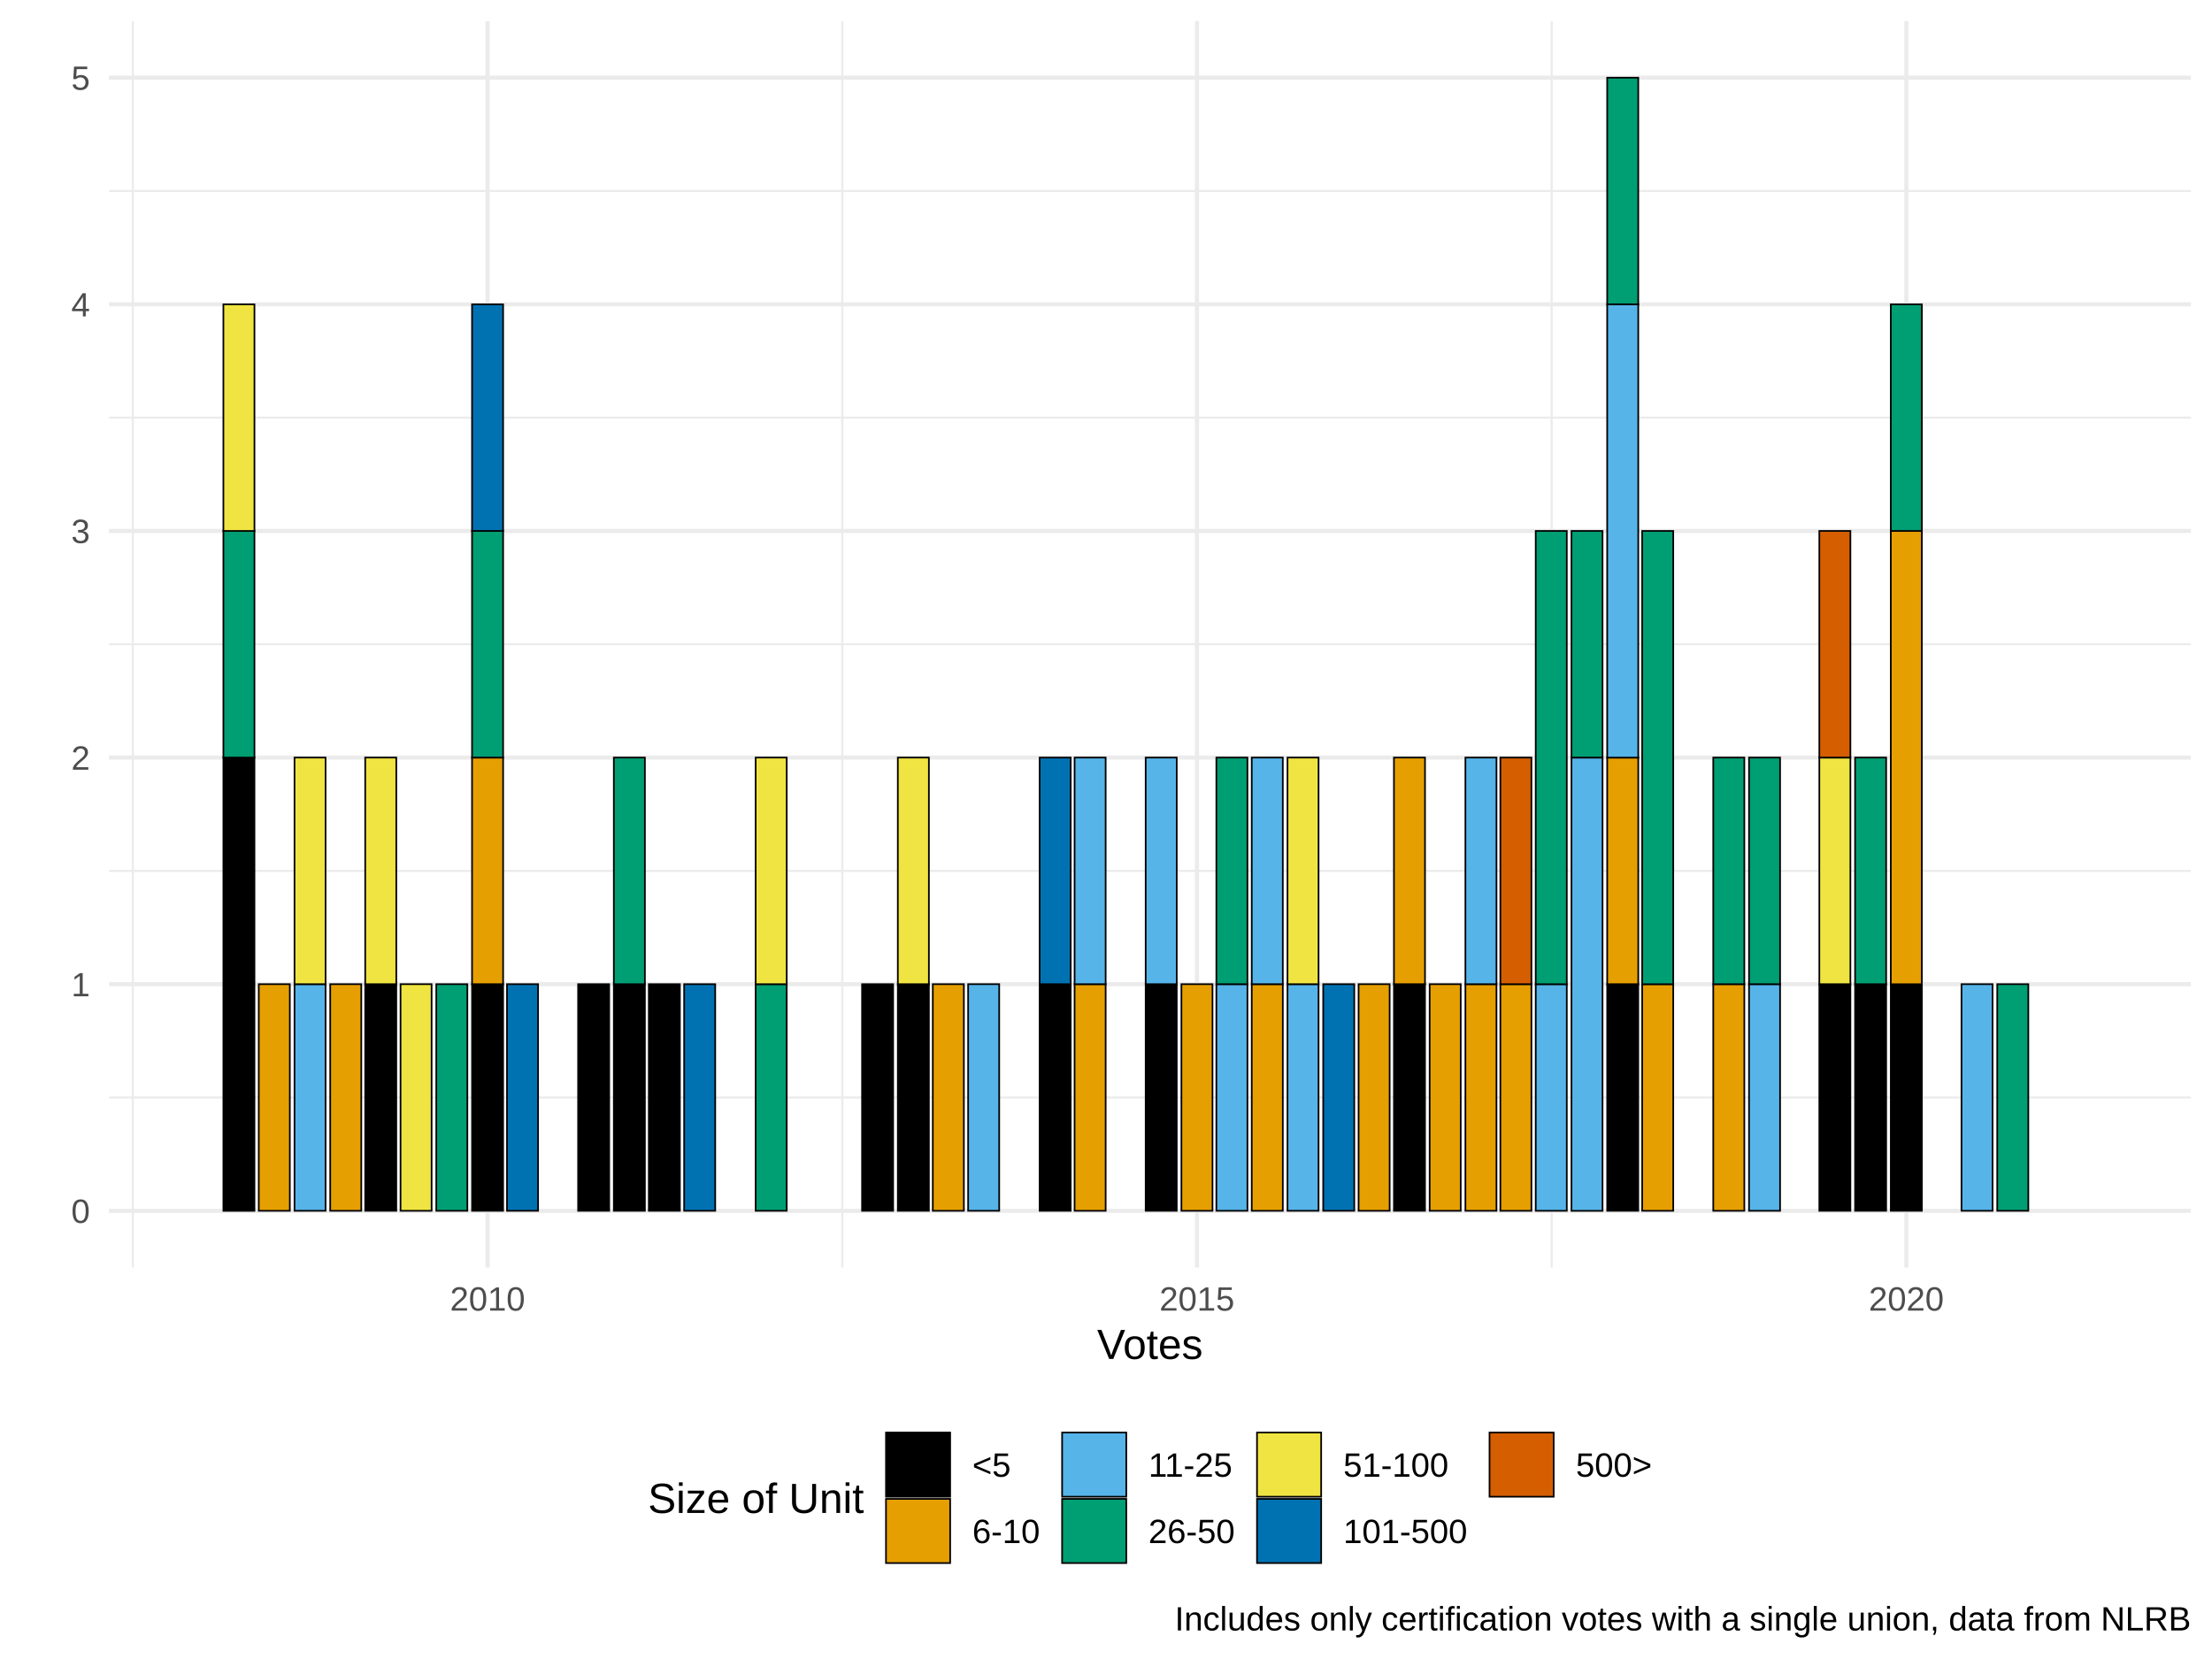
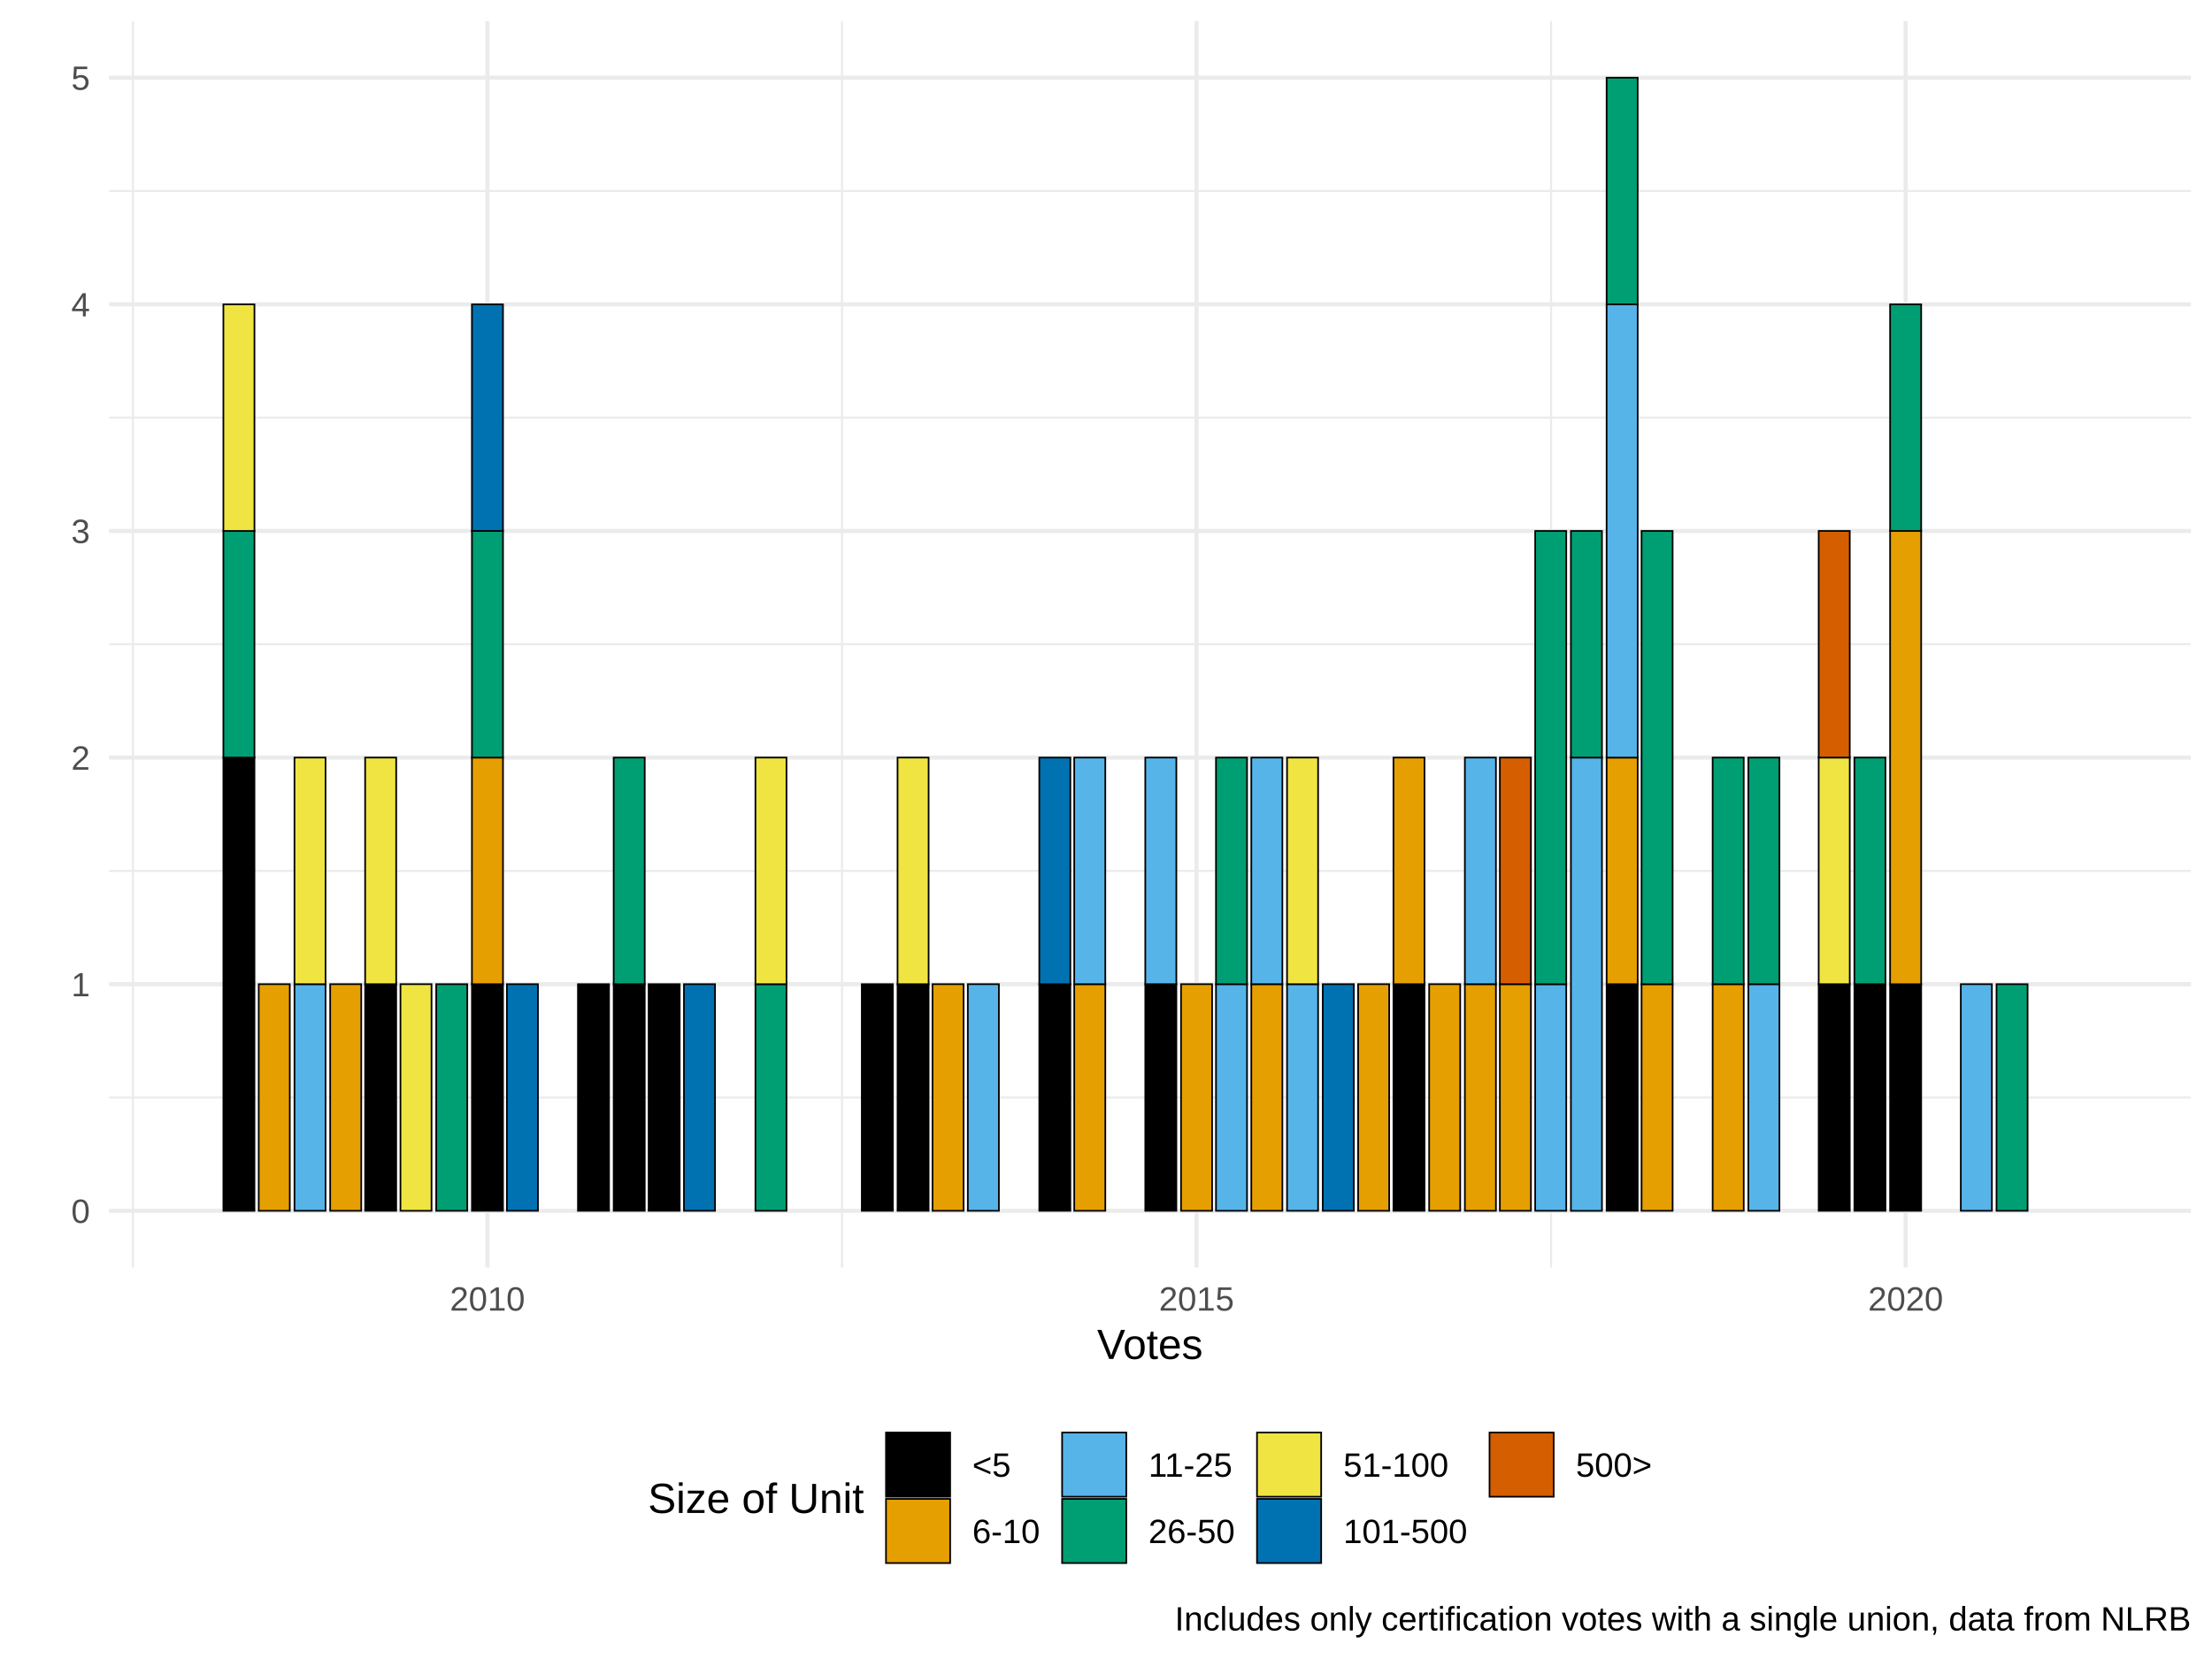
<svg xmlns="http://www.w3.org/2000/svg" class="svglite" width="576.00pt" height="432.00pt" viewBox="0 0 576.00 432.00">
  <defs>
    <style type="text/css">
    .svglite line, .svglite polyline, .svglite polygon, .svglite path, .svglite rect, .svglite circle {
      fill: none;
      stroke: #000000;
      stroke-linecap: round;
      stroke-linejoin: round;
      stroke-miterlimit: 10.00;
    }
  </style>
  </defs>
  <rect width="100%" height="100%" style="stroke: none; fill: #FFFFFF;" />
  <defs>
    <clipPath id="cpMC4wMHw1NzYuMDB8MC4wMHw0MzIuMDA=">
      <rect x="0.00" y="0.00" width="576.00" height="432.00" />
    </clipPath>
  </defs>
  <g clip-path="url(#cpMC4wMHw1NzYuMDB8MC4wMHw0MzIuMDA=)">
</g>
  <defs>
    <clipPath id="cpMjguMzd8NTcwLjUyfDUuNDh8MzMwLjA1">
      <rect x="28.37" y="5.48" width="542.15" height="324.57" />
    </clipPath>
  </defs>
  <g clip-path="url(#cpMjguMzd8NTcwLjUyfDUuNDh8MzMwLjA1)">
    <polyline points="28.37,285.79 570.52,285.79 " style="stroke-width: 0.53; stroke: #EBEBEB; stroke-linecap: butt;" />
    <polyline points="28.37,226.78 570.52,226.78 " style="stroke-width: 0.53; stroke: #EBEBEB; stroke-linecap: butt;" />
    <polyline points="28.37,167.76 570.52,167.76 " style="stroke-width: 0.53; stroke: #EBEBEB; stroke-linecap: butt;" />
    <polyline points="28.37,108.75 570.52,108.75 " style="stroke-width: 0.53; stroke: #EBEBEB; stroke-linecap: butt;" />
    <polyline points="28.37,49.74 570.52,49.74 " style="stroke-width: 0.53; stroke: #EBEBEB; stroke-linecap: butt;" />
-     <polyline points="34.60,330.05 34.60,5.48 " style="stroke-width: 0.53; stroke: #EBEBEB; stroke-linecap: butt;" />
-     <polyline points="219.33,330.05 219.33,5.48 " style="stroke-width: 0.53; stroke: #EBEBEB; stroke-linecap: butt;" />
-     <polyline points="404.05,330.05 404.05,5.48 " style="stroke-width: 0.53; stroke: #EBEBEB; stroke-linecap: butt;" />
+     <polyline points="34.61,330.05 34.61,5.48 " style="stroke-width: 0.53; stroke: #EBEBEB; stroke-linecap: butt;" />
+     <polyline points="219.26,330.05 219.26,5.48 " style="stroke-width: 0.53; stroke: #EBEBEB; stroke-linecap: butt;" />
+     <polyline points="403.90,330.05 403.90,5.48 " style="stroke-width: 0.53; stroke: #EBEBEB; stroke-linecap: butt;" />
    <polyline points="28.37,315.30 570.52,315.30 " style="stroke-width: 1.07; stroke: #EBEBEB; stroke-linecap: butt;" />
    <polyline points="28.37,256.28 570.52,256.28 " style="stroke-width: 1.07; stroke: #EBEBEB; stroke-linecap: butt;" />
    <polyline points="28.37,197.27 570.52,197.27 " style="stroke-width: 1.07; stroke: #EBEBEB; stroke-linecap: butt;" />
    <polyline points="28.37,138.26 570.52,138.26 " style="stroke-width: 1.07; stroke: #EBEBEB; stroke-linecap: butt;" />
    <polyline points="28.37,79.25 570.52,79.25 " style="stroke-width: 1.07; stroke: #EBEBEB; stroke-linecap: butt;" />
    <polyline points="28.37,20.23 570.52,20.23 " style="stroke-width: 1.07; stroke: #EBEBEB; stroke-linecap: butt;" />
-     <polyline points="126.96,330.05 126.96,5.48 " style="stroke-width: 1.07; stroke: #EBEBEB; stroke-linecap: butt;" />
-     <polyline points="311.69,330.05 311.69,5.48 " style="stroke-width: 1.07; stroke: #EBEBEB; stroke-linecap: butt;" />
-     <polyline points="496.41,330.05 496.41,5.48 " style="stroke-width: 1.07; stroke: #EBEBEB; stroke-linecap: butt;" />
+     <polyline points="126.93,330.05 126.93,5.48 " style="stroke-width: 1.07; stroke: #EBEBEB; stroke-linecap: butt;" />
+     <polyline points="311.58,330.05 311.58,5.48 " style="stroke-width: 1.07; stroke: #EBEBEB; stroke-linecap: butt;" />
+     <polyline points="496.23,330.05 496.23,5.48 " style="stroke-width: 1.07; stroke: #EBEBEB; stroke-linecap: butt;" />
    <rect x="58.17" y="197.27" width="8.09" height="118.03" style="stroke-width: 0.43; stroke-linecap: square; stroke-linejoin: miter; fill: #000000;" />
-     <rect x="95.10" y="256.28" width="8.09" height="59.01" style="stroke-width: 0.43; stroke-linecap: square; stroke-linejoin: miter; fill: #000000;" />
-     <rect x="122.92" y="256.28" width="8.09" height="59.01" style="stroke-width: 0.43; stroke-linecap: square; stroke-linejoin: miter; fill: #000000;" />
-     <rect x="150.54" y="256.28" width="8.09" height="59.01" style="stroke-width: 0.43; stroke-linecap: square; stroke-linejoin: miter; fill: #000000;" />
-     <rect x="159.84" y="256.28" width="8.09" height="59.01" style="stroke-width: 0.43; stroke-linecap: square; stroke-linejoin: miter; fill: #000000;" />
-     <rect x="168.95" y="256.28" width="8.09" height="59.01" style="stroke-width: 0.43; stroke-linecap: square; stroke-linejoin: miter; fill: #000000;" />
-     <rect x="224.48" y="256.28" width="8.09" height="59.01" style="stroke-width: 0.43; stroke-linecap: square; stroke-linejoin: miter; fill: #000000;" />
-     <rect x="233.79" y="256.28" width="8.09" height="59.01" style="stroke-width: 0.43; stroke-linecap: square; stroke-linejoin: miter; fill: #000000;" />
-     <rect x="270.72" y="256.28" width="8.09" height="59.01" style="stroke-width: 0.43; stroke-linecap: square; stroke-linejoin: miter; fill: #000000;" />
-     <rect x="298.33" y="256.28" width="8.09" height="59.01" style="stroke-width: 0.43; stroke-linecap: square; stroke-linejoin: miter; fill: #000000;" />
-     <rect x="362.98" y="256.28" width="8.09" height="59.01" style="stroke-width: 0.43; stroke-linecap: square; stroke-linejoin: miter; fill: #000000;" />
-     <rect x="418.51" y="256.28" width="8.09" height="59.01" style="stroke-width: 0.43; stroke-linecap: square; stroke-linejoin: miter; fill: #000000;" />
-     <rect x="473.75" y="256.28" width="8.09" height="59.01" style="stroke-width: 0.43; stroke-linecap: square; stroke-linejoin: miter; fill: #000000;" />
-     <rect x="483.06" y="256.28" width="8.09" height="59.01" style="stroke-width: 0.43; stroke-linecap: square; stroke-linejoin: miter; fill: #000000;" />
-     <rect x="492.36" y="256.28" width="8.09" height="59.01" style="stroke-width: 0.43; stroke-linecap: square; stroke-linejoin: miter; fill: #000000;" />
-     <rect x="67.38" y="256.28" width="8.09" height="59.01" style="stroke-width: 0.43; stroke-linecap: square; stroke-linejoin: miter; fill: #E69F00;" />
-     <rect x="85.99" y="256.28" width="8.09" height="59.01" style="stroke-width: 0.43; stroke-linecap: square; stroke-linejoin: miter; fill: #E69F00;" />
-     <rect x="122.92" y="197.27" width="8.09" height="59.01" style="stroke-width: 0.43; stroke-linecap: square; stroke-linejoin: miter; fill: #E69F00;" />
-     <rect x="242.90" y="256.28" width="8.09" height="59.01" style="stroke-width: 0.43; stroke-linecap: square; stroke-linejoin: miter; fill: #E69F00;" />
-     <rect x="279.82" y="256.28" width="8.09" height="59.01" style="stroke-width: 0.43; stroke-linecap: square; stroke-linejoin: miter; fill: #E69F00;" />
-     <rect x="307.64" y="256.28" width="8.09" height="59.01" style="stroke-width: 0.43; stroke-linecap: square; stroke-linejoin: miter; fill: #E69F00;" />
-     <rect x="325.95" y="256.28" width="8.09" height="59.01" style="stroke-width: 0.43; stroke-linecap: square; stroke-linejoin: miter; fill: #E69F00;" />
-     <rect x="353.77" y="256.28" width="8.09" height="59.01" style="stroke-width: 0.43; stroke-linecap: square; stroke-linejoin: miter; fill: #E69F00;" />
-     <rect x="362.98" y="197.27" width="8.09" height="59.01" style="stroke-width: 0.43; stroke-linecap: square; stroke-linejoin: miter; fill: #E69F00;" />
-     <rect x="372.28" y="256.28" width="8.09" height="59.01" style="stroke-width: 0.43; stroke-linecap: square; stroke-linejoin: miter; fill: #E69F00;" />
-     <rect x="381.59" y="256.28" width="8.09" height="59.01" style="stroke-width: 0.43; stroke-linecap: square; stroke-linejoin: miter; fill: #E69F00;" />
-     <rect x="390.69" y="256.28" width="8.09" height="59.01" style="stroke-width: 0.43; stroke-linecap: square; stroke-linejoin: miter; fill: #E69F00;" />
-     <rect x="418.51" y="197.27" width="8.09" height="59.01" style="stroke-width: 0.43; stroke-linecap: square; stroke-linejoin: miter; fill: #E69F00;" />
-     <rect x="427.62" y="256.28" width="8.09" height="59.01" style="stroke-width: 0.43; stroke-linecap: square; stroke-linejoin: miter; fill: #E69F00;" />
-     <rect x="446.13" y="256.28" width="8.09" height="59.01" style="stroke-width: 0.43; stroke-linecap: square; stroke-linejoin: miter; fill: #E69F00;" />
-     <rect x="492.36" y="138.26" width="8.09" height="118.03" style="stroke-width: 0.43; stroke-linecap: square; stroke-linejoin: miter; fill: #E69F00;" />
-     <rect x="76.69" y="256.28" width="8.09" height="59.01" style="stroke-width: 0.43; stroke-linecap: square; stroke-linejoin: miter; fill: #56B4E9;" />
-     <rect x="252.10" y="256.28" width="8.09" height="59.01" style="stroke-width: 0.43; stroke-linecap: square; stroke-linejoin: miter; fill: #56B4E9;" />
-     <rect x="279.82" y="197.27" width="8.09" height="59.01" style="stroke-width: 0.43; stroke-linecap: square; stroke-linejoin: miter; fill: #56B4E9;" />
-     <rect x="298.33" y="197.27" width="8.09" height="59.01" style="stroke-width: 0.43; stroke-linecap: square; stroke-linejoin: miter; fill: #56B4E9;" />
-     <rect x="316.74" y="256.28" width="8.09" height="59.01" style="stroke-width: 0.43; stroke-linecap: square; stroke-linejoin: miter; fill: #56B4E9;" />
-     <rect x="325.95" y="197.27" width="8.09" height="59.01" style="stroke-width: 0.43; stroke-linecap: square; stroke-linejoin: miter; fill: #56B4E9;" />
-     <rect x="335.26" y="256.28" width="8.09" height="59.01" style="stroke-width: 0.43; stroke-linecap: square; stroke-linejoin: miter; fill: #56B4E9;" />
-     <rect x="381.59" y="197.27" width="8.09" height="59.01" style="stroke-width: 0.43; stroke-linecap: square; stroke-linejoin: miter; fill: #56B4E9;" />
-     <rect x="399.90" y="256.28" width="8.09" height="59.01" style="stroke-width: 0.43; stroke-linecap: square; stroke-linejoin: miter; fill: #56B4E9;" />
-     <rect x="409.21" y="197.27" width="8.09" height="118.03" style="stroke-width: 0.43; stroke-linecap: square; stroke-linejoin: miter; fill: #56B4E9;" />
-     <rect x="418.51" y="79.25" width="8.09" height="118.03" style="stroke-width: 0.43; stroke-linecap: square; stroke-linejoin: miter; fill: #56B4E9;" />
-     <rect x="455.44" y="256.28" width="8.09" height="59.01" style="stroke-width: 0.43; stroke-linecap: square; stroke-linejoin: miter; fill: #56B4E9;" />
-     <rect x="510.77" y="256.28" width="8.09" height="59.01" style="stroke-width: 0.43; stroke-linecap: square; stroke-linejoin: miter; fill: #56B4E9;" />
+     <rect x="95.08" y="256.28" width="8.09" height="59.01" style="stroke-width: 0.43; stroke-linecap: square; stroke-linejoin: miter; fill: #000000;" />
+     <rect x="122.89" y="256.28" width="8.09" height="59.01" style="stroke-width: 0.43; stroke-linecap: square; stroke-linejoin: miter; fill: #000000;" />
+     <rect x="150.50" y="256.28" width="8.09" height="59.01" style="stroke-width: 0.43; stroke-linecap: square; stroke-linejoin: miter; fill: #000000;" />
+     <rect x="159.80" y="256.28" width="8.09" height="59.01" style="stroke-width: 0.43; stroke-linecap: square; stroke-linejoin: miter; fill: #000000;" />
+     <rect x="168.90" y="256.28" width="8.09" height="59.01" style="stroke-width: 0.43; stroke-linecap: square; stroke-linejoin: miter; fill: #000000;" />
+     <rect x="224.41" y="256.28" width="8.09" height="59.01" style="stroke-width: 0.43; stroke-linecap: square; stroke-linejoin: miter; fill: #000000;" />
+     <rect x="233.72" y="256.28" width="8.09" height="59.01" style="stroke-width: 0.43; stroke-linecap: square; stroke-linejoin: miter; fill: #000000;" />
+     <rect x="270.63" y="256.28" width="8.09" height="59.01" style="stroke-width: 0.43; stroke-linecap: square; stroke-linejoin: miter; fill: #000000;" />
+     <rect x="298.23" y="256.28" width="8.09" height="59.01" style="stroke-width: 0.43; stroke-linecap: square; stroke-linejoin: miter; fill: #000000;" />
+     <rect x="362.85" y="256.28" width="8.09" height="59.01" style="stroke-width: 0.43; stroke-linecap: square; stroke-linejoin: miter; fill: #000000;" />
+     <rect x="418.36" y="256.28" width="8.09" height="59.01" style="stroke-width: 0.43; stroke-linecap: square; stroke-linejoin: miter; fill: #000000;" />
+     <rect x="473.58" y="256.28" width="8.09" height="59.01" style="stroke-width: 0.43; stroke-linecap: square; stroke-linejoin: miter; fill: #000000;" />
+     <rect x="482.88" y="256.28" width="8.09" height="59.01" style="stroke-width: 0.43; stroke-linecap: square; stroke-linejoin: miter; fill: #000000;" />
+     <rect x="492.18" y="256.28" width="8.09" height="59.01" style="stroke-width: 0.43; stroke-linecap: square; stroke-linejoin: miter; fill: #000000;" />
+     <rect x="67.37" y="256.28" width="8.09" height="59.01" style="stroke-width: 0.43; stroke-linecap: square; stroke-linejoin: miter; fill: #E69F00;" />
+     <rect x="85.98" y="256.28" width="8.09" height="59.01" style="stroke-width: 0.43; stroke-linecap: square; stroke-linejoin: miter; fill: #E69F00;" />
+     <rect x="122.89" y="197.27" width="8.09" height="59.01" style="stroke-width: 0.43; stroke-linecap: square; stroke-linejoin: miter; fill: #E69F00;" />
+     <rect x="242.82" y="256.28" width="8.09" height="59.01" style="stroke-width: 0.43; stroke-linecap: square; stroke-linejoin: miter; fill: #E69F00;" />
+     <rect x="279.73" y="256.28" width="8.09" height="59.01" style="stroke-width: 0.43; stroke-linecap: square; stroke-linejoin: miter; fill: #E69F00;" />
+     <rect x="307.54" y="256.28" width="8.09" height="59.01" style="stroke-width: 0.43; stroke-linecap: square; stroke-linejoin: miter; fill: #E69F00;" />
+     <rect x="325.84" y="256.28" width="8.09" height="59.01" style="stroke-width: 0.43; stroke-linecap: square; stroke-linejoin: miter; fill: #E69F00;" />
+     <rect x="353.65" y="256.28" width="8.09" height="59.01" style="stroke-width: 0.43; stroke-linecap: square; stroke-linejoin: miter; fill: #E69F00;" />
+     <rect x="362.85" y="197.27" width="8.09" height="59.01" style="stroke-width: 0.43; stroke-linecap: square; stroke-linejoin: miter; fill: #E69F00;" />
+     <rect x="372.15" y="256.28" width="8.09" height="59.01" style="stroke-width: 0.43; stroke-linecap: square; stroke-linejoin: miter; fill: #E69F00;" />
+     <rect x="381.45" y="256.28" width="8.09" height="59.01" style="stroke-width: 0.43; stroke-linecap: square; stroke-linejoin: miter; fill: #E69F00;" />
+     <rect x="390.56" y="256.28" width="8.09" height="59.01" style="stroke-width: 0.43; stroke-linecap: square; stroke-linejoin: miter; fill: #E69F00;" />
+     <rect x="418.36" y="197.27" width="8.09" height="59.01" style="stroke-width: 0.43; stroke-linecap: square; stroke-linejoin: miter; fill: #E69F00;" />
+     <rect x="427.46" y="256.28" width="8.09" height="59.01" style="stroke-width: 0.43; stroke-linecap: square; stroke-linejoin: miter; fill: #E69F00;" />
+     <rect x="445.97" y="256.28" width="8.09" height="59.01" style="stroke-width: 0.43; stroke-linecap: square; stroke-linejoin: miter; fill: #E69F00;" />
+     <rect x="492.18" y="138.26" width="8.09" height="118.03" style="stroke-width: 0.43; stroke-linecap: square; stroke-linejoin: miter; fill: #E69F00;" />
+     <rect x="76.68" y="256.28" width="8.09" height="59.01" style="stroke-width: 0.43; stroke-linecap: square; stroke-linejoin: miter; fill: #56B4E9;" />
+     <rect x="252.02" y="256.28" width="8.09" height="59.01" style="stroke-width: 0.43; stroke-linecap: square; stroke-linejoin: miter; fill: #56B4E9;" />
+     <rect x="279.73" y="197.27" width="8.09" height="59.01" style="stroke-width: 0.43; stroke-linecap: square; stroke-linejoin: miter; fill: #56B4E9;" />
+     <rect x="298.23" y="197.27" width="8.09" height="59.01" style="stroke-width: 0.43; stroke-linecap: square; stroke-linejoin: miter; fill: #56B4E9;" />
+     <rect x="316.64" y="256.28" width="8.09" height="59.01" style="stroke-width: 0.43; stroke-linecap: square; stroke-linejoin: miter; fill: #56B4E9;" />
+     <rect x="325.84" y="197.27" width="8.09" height="59.01" style="stroke-width: 0.43; stroke-linecap: square; stroke-linejoin: miter; fill: #56B4E9;" />
+     <rect x="335.14" y="256.28" width="8.09" height="59.01" style="stroke-width: 0.43; stroke-linecap: square; stroke-linejoin: miter; fill: #56B4E9;" />
+     <rect x="381.45" y="197.27" width="8.09" height="59.01" style="stroke-width: 0.43; stroke-linecap: square; stroke-linejoin: miter; fill: #56B4E9;" />
+     <rect x="399.76" y="256.28" width="8.09" height="59.01" style="stroke-width: 0.43; stroke-linecap: square; stroke-linejoin: miter; fill: #56B4E9;" />
+     <rect x="409.06" y="197.27" width="8.09" height="118.03" style="stroke-width: 0.43; stroke-linecap: square; stroke-linejoin: miter; fill: #56B4E9;" />
+     <rect x="418.36" y="79.25" width="8.09" height="118.03" style="stroke-width: 0.43; stroke-linecap: square; stroke-linejoin: miter; fill: #56B4E9;" />
+     <rect x="455.27" y="256.28" width="8.09" height="59.01" style="stroke-width: 0.43; stroke-linecap: square; stroke-linejoin: miter; fill: #56B4E9;" />
+     <rect x="510.59" y="256.28" width="8.09" height="59.01" style="stroke-width: 0.43; stroke-linecap: square; stroke-linejoin: miter; fill: #56B4E9;" />
    <rect x="58.17" y="138.26" width="8.09" height="59.01" style="stroke-width: 0.43; stroke-linecap: square; stroke-linejoin: miter; fill: #009E73;" />
-     <rect x="113.61" y="256.28" width="8.09" height="59.01" style="stroke-width: 0.43; stroke-linecap: square; stroke-linejoin: miter; fill: #009E73;" />
-     <rect x="122.92" y="138.26" width="8.09" height="59.01" style="stroke-width: 0.43; stroke-linecap: square; stroke-linejoin: miter; fill: #009E73;" />
-     <rect x="159.84" y="197.27" width="8.09" height="59.01" style="stroke-width: 0.43; stroke-linecap: square; stroke-linejoin: miter; fill: #009E73;" />
-     <rect x="196.77" y="256.28" width="8.09" height="59.01" style="stroke-width: 0.43; stroke-linecap: square; stroke-linejoin: miter; fill: #009E73;" />
-     <rect x="316.74" y="197.27" width="8.09" height="59.01" style="stroke-width: 0.43; stroke-linecap: square; stroke-linejoin: miter; fill: #009E73;" />
-     <rect x="399.90" y="138.26" width="8.09" height="118.03" style="stroke-width: 0.43; stroke-linecap: square; stroke-linejoin: miter; fill: #009E73;" />
-     <rect x="409.21" y="138.26" width="8.09" height="59.01" style="stroke-width: 0.43; stroke-linecap: square; stroke-linejoin: miter; fill: #009E73;" />
-     <rect x="418.51" y="20.23" width="8.09" height="59.01" style="stroke-width: 0.43; stroke-linecap: square; stroke-linejoin: miter; fill: #009E73;" />
-     <rect x="427.62" y="138.26" width="8.09" height="118.03" style="stroke-width: 0.43; stroke-linecap: square; stroke-linejoin: miter; fill: #009E73;" />
-     <rect x="446.13" y="197.27" width="8.09" height="59.01" style="stroke-width: 0.43; stroke-linecap: square; stroke-linejoin: miter; fill: #009E73;" />
-     <rect x="455.44" y="197.27" width="8.09" height="59.01" style="stroke-width: 0.43; stroke-linecap: square; stroke-linejoin: miter; fill: #009E73;" />
-     <rect x="483.06" y="197.27" width="8.09" height="59.01" style="stroke-width: 0.43; stroke-linecap: square; stroke-linejoin: miter; fill: #009E73;" />
-     <rect x="492.36" y="79.25" width="8.09" height="59.01" style="stroke-width: 0.43; stroke-linecap: square; stroke-linejoin: miter; fill: #009E73;" />
-     <rect x="520.08" y="256.28" width="8.09" height="59.01" style="stroke-width: 0.43; stroke-linecap: square; stroke-linejoin: miter; fill: #009E73;" />
+     <rect x="113.59" y="256.28" width="8.09" height="59.01" style="stroke-width: 0.43; stroke-linecap: square; stroke-linejoin: miter; fill: #009E73;" />
+     <rect x="122.89" y="138.26" width="8.09" height="59.01" style="stroke-width: 0.43; stroke-linecap: square; stroke-linejoin: miter; fill: #009E73;" />
+     <rect x="159.80" y="197.27" width="8.09" height="59.01" style="stroke-width: 0.43; stroke-linecap: square; stroke-linejoin: miter; fill: #009E73;" />
+     <rect x="196.71" y="256.28" width="8.09" height="59.01" style="stroke-width: 0.43; stroke-linecap: square; stroke-linejoin: miter; fill: #009E73;" />
+     <rect x="316.64" y="197.27" width="8.09" height="59.01" style="stroke-width: 0.43; stroke-linecap: square; stroke-linejoin: miter; fill: #009E73;" />
+     <rect x="399.76" y="138.26" width="8.09" height="118.03" style="stroke-width: 0.43; stroke-linecap: square; stroke-linejoin: miter; fill: #009E73;" />
+     <rect x="409.06" y="138.26" width="8.09" height="59.01" style="stroke-width: 0.43; stroke-linecap: square; stroke-linejoin: miter; fill: #009E73;" />
+     <rect x="418.36" y="20.23" width="8.09" height="59.01" style="stroke-width: 0.43; stroke-linecap: square; stroke-linejoin: miter; fill: #009E73;" />
+     <rect x="427.46" y="138.26" width="8.09" height="118.03" style="stroke-width: 0.43; stroke-linecap: square; stroke-linejoin: miter; fill: #009E73;" />
+     <rect x="445.97" y="197.27" width="8.09" height="59.01" style="stroke-width: 0.43; stroke-linecap: square; stroke-linejoin: miter; fill: #009E73;" />
+     <rect x="455.27" y="197.27" width="8.09" height="59.01" style="stroke-width: 0.43; stroke-linecap: square; stroke-linejoin: miter; fill: #009E73;" />
+     <rect x="482.88" y="197.27" width="8.09" height="59.01" style="stroke-width: 0.43; stroke-linecap: square; stroke-linejoin: miter; fill: #009E73;" />
+     <rect x="492.18" y="79.25" width="8.09" height="59.01" style="stroke-width: 0.43; stroke-linecap: square; stroke-linejoin: miter; fill: #009E73;" />
+     <rect x="519.89" y="256.28" width="8.09" height="59.01" style="stroke-width: 0.43; stroke-linecap: square; stroke-linejoin: miter; fill: #009E73;" />
    <rect x="58.17" y="79.25" width="8.09" height="59.01" style="stroke-width: 0.43; stroke-linecap: square; stroke-linejoin: miter; fill: #F0E442;" />
-     <rect x="76.69" y="197.27" width="8.09" height="59.01" style="stroke-width: 0.43; stroke-linecap: square; stroke-linejoin: miter; fill: #F0E442;" />
-     <rect x="95.10" y="197.27" width="8.09" height="59.01" style="stroke-width: 0.43; stroke-linecap: square; stroke-linejoin: miter; fill: #F0E442;" />
-     <rect x="104.30" y="256.28" width="8.09" height="59.01" style="stroke-width: 0.43; stroke-linecap: square; stroke-linejoin: miter; fill: #F0E442;" />
-     <rect x="196.77" y="197.27" width="8.09" height="59.01" style="stroke-width: 0.43; stroke-linecap: square; stroke-linejoin: miter; fill: #F0E442;" />
-     <rect x="233.79" y="197.27" width="8.09" height="59.01" style="stroke-width: 0.43; stroke-linecap: square; stroke-linejoin: miter; fill: #F0E442;" />
-     <rect x="335.26" y="197.27" width="8.09" height="59.01" style="stroke-width: 0.43; stroke-linecap: square; stroke-linejoin: miter; fill: #F0E442;" />
-     <rect x="473.75" y="197.27" width="8.09" height="59.01" style="stroke-width: 0.43; stroke-linecap: square; stroke-linejoin: miter; fill: #F0E442;" />
-     <rect x="122.92" y="79.25" width="8.09" height="59.01" style="stroke-width: 0.43; stroke-linecap: square; stroke-linejoin: miter; fill: #0072B2;" />
-     <rect x="132.02" y="256.28" width="8.09" height="59.01" style="stroke-width: 0.43; stroke-linecap: square; stroke-linejoin: miter; fill: #0072B2;" />
-     <rect x="178.15" y="256.28" width="8.09" height="59.01" style="stroke-width: 0.43; stroke-linecap: square; stroke-linejoin: miter; fill: #0072B2;" />
-     <rect x="270.72" y="197.27" width="8.09" height="59.01" style="stroke-width: 0.43; stroke-linecap: square; stroke-linejoin: miter; fill: #0072B2;" />
-     <rect x="344.56" y="256.28" width="8.09" height="59.01" style="stroke-width: 0.43; stroke-linecap: square; stroke-linejoin: miter; fill: #0072B2;" />
-     <rect x="390.69" y="197.27" width="8.09" height="59.01" style="stroke-width: 0.43; stroke-linecap: square; stroke-linejoin: miter; fill: #D55E00;" />
-     <rect x="473.75" y="138.26" width="8.09" height="59.01" style="stroke-width: 0.43; stroke-linecap: square; stroke-linejoin: miter; fill: #D55E00;" />
+     <rect x="76.68" y="197.27" width="8.09" height="59.01" style="stroke-width: 0.43; stroke-linecap: square; stroke-linejoin: miter; fill: #F0E442;" />
+     <rect x="95.08" y="197.27" width="8.09" height="59.01" style="stroke-width: 0.43; stroke-linecap: square; stroke-linejoin: miter; fill: #F0E442;" />
+     <rect x="104.28" y="256.28" width="8.09" height="59.01" style="stroke-width: 0.43; stroke-linecap: square; stroke-linejoin: miter; fill: #F0E442;" />
+     <rect x="196.71" y="197.27" width="8.09" height="59.01" style="stroke-width: 0.43; stroke-linecap: square; stroke-linejoin: miter; fill: #F0E442;" />
+     <rect x="233.72" y="197.27" width="8.09" height="59.01" style="stroke-width: 0.43; stroke-linecap: square; stroke-linejoin: miter; fill: #F0E442;" />
+     <rect x="335.14" y="197.27" width="8.09" height="59.01" style="stroke-width: 0.43; stroke-linecap: square; stroke-linejoin: miter; fill: #F0E442;" />
+     <rect x="473.58" y="197.27" width="8.09" height="59.01" style="stroke-width: 0.43; stroke-linecap: square; stroke-linejoin: miter; fill: #F0E442;" />
+     <rect x="122.89" y="79.25" width="8.09" height="59.01" style="stroke-width: 0.43; stroke-linecap: square; stroke-linejoin: miter; fill: #0072B2;" />
+     <rect x="131.99" y="256.28" width="8.09" height="59.01" style="stroke-width: 0.43; stroke-linecap: square; stroke-linejoin: miter; fill: #0072B2;" />
+     <rect x="178.10" y="256.28" width="8.09" height="59.01" style="stroke-width: 0.43; stroke-linecap: square; stroke-linejoin: miter; fill: #0072B2;" />
+     <rect x="270.63" y="197.27" width="8.09" height="59.01" style="stroke-width: 0.43; stroke-linecap: square; stroke-linejoin: miter; fill: #0072B2;" />
+     <rect x="344.44" y="256.28" width="8.09" height="59.01" style="stroke-width: 0.43; stroke-linecap: square; stroke-linejoin: miter; fill: #0072B2;" />
+     <rect x="390.56" y="197.27" width="8.09" height="59.01" style="stroke-width: 0.43; stroke-linecap: square; stroke-linejoin: miter; fill: #D55E00;" />
+     <rect x="473.58" y="138.26" width="8.09" height="59.01" style="stroke-width: 0.43; stroke-linecap: square; stroke-linejoin: miter; fill: #D55E00;" />
  </g>
  <g clip-path="url(#cpMC4wMHw1NzYuMDB8MC4wMHw0MzIuMDA=)">
    <text x="23.44" y="318.45" text-anchor="end" style="font-size: 8.80px; fill: #4D4D4D; font-family: Arial;" textLength="4.90px" lengthAdjust="spacingAndGlyphs">0</text>
    <text x="23.44" y="259.44" text-anchor="end" style="font-size: 8.80px; fill: #4D4D4D; font-family: Arial;" textLength="4.90px" lengthAdjust="spacingAndGlyphs">1</text>
    <text x="23.44" y="200.43" text-anchor="end" style="font-size: 8.80px; fill: #4D4D4D; font-family: Arial;" textLength="4.90px" lengthAdjust="spacingAndGlyphs">2</text>
    <text x="23.44" y="141.41" text-anchor="end" style="font-size: 8.80px; fill: #4D4D4D; font-family: Arial;" textLength="4.90px" lengthAdjust="spacingAndGlyphs">3</text>
    <text x="23.44" y="82.40" text-anchor="end" style="font-size: 8.80px; fill: #4D4D4D; font-family: Arial;" textLength="4.90px" lengthAdjust="spacingAndGlyphs">4</text>
    <text x="23.44" y="23.39" text-anchor="end" style="font-size: 8.80px; fill: #4D4D4D; font-family: Arial;" textLength="4.90px" lengthAdjust="spacingAndGlyphs">5</text>
-     <text x="126.96" y="341.29" text-anchor="middle" style="font-size: 8.80px; fill: #4D4D4D; font-family: Arial;" textLength="19.58px" lengthAdjust="spacingAndGlyphs">2010</text>
-     <text x="311.69" y="341.29" text-anchor="middle" style="font-size: 8.80px; fill: #4D4D4D; font-family: Arial;" textLength="19.58px" lengthAdjust="spacingAndGlyphs">2015</text>
-     <text x="496.41" y="341.29" text-anchor="middle" style="font-size: 8.80px; fill: #4D4D4D; font-family: Arial;" textLength="19.58px" lengthAdjust="spacingAndGlyphs">2020</text>
+     <text x="126.93" y="341.29" text-anchor="middle" style="font-size: 8.80px; fill: #4D4D4D; font-family: Arial;" textLength="19.58px" lengthAdjust="spacingAndGlyphs">2010</text>
+     <text x="311.58" y="341.29" text-anchor="middle" style="font-size: 8.80px; fill: #4D4D4D; font-family: Arial;" textLength="19.58px" lengthAdjust="spacingAndGlyphs">2015</text>
+     <text x="496.23" y="341.29" text-anchor="middle" style="font-size: 8.80px; fill: #4D4D4D; font-family: Arial;" textLength="19.58px" lengthAdjust="spacingAndGlyphs">2020</text>
    <text x="299.45" y="353.87" text-anchor="middle" style="font-size: 11.00px; font-family: Arial;" textLength="28.13px" lengthAdjust="spacingAndGlyphs">Votes</text>
    <text x="168.72" y="393.97" style="font-size: 11.00px; font-family: Arial;" textLength="56.23px" lengthAdjust="spacingAndGlyphs">Size of Unit</text>
    <rect x="230.71" y="373.03" width="16.71" height="16.71" style="stroke-width: 0.43; stroke-linecap: square; stroke-linejoin: miter; fill: #000000;" />
    <rect x="230.71" y="390.31" width="16.71" height="16.71" style="stroke-width: 0.43; stroke-linecap: square; stroke-linejoin: miter; fill: #E69F00;" />
    <rect x="276.57" y="373.03" width="16.71" height="16.71" style="stroke-width: 0.43; stroke-linecap: square; stroke-linejoin: miter; fill: #56B4E9;" />
    <rect x="276.57" y="390.31" width="16.71" height="16.71" style="stroke-width: 0.43; stroke-linecap: square; stroke-linejoin: miter; fill: #009E73;" />
    <rect x="327.32" y="373.03" width="16.71" height="16.71" style="stroke-width: 0.43; stroke-linecap: square; stroke-linejoin: miter; fill: #F0E442;" />
    <rect x="327.32" y="390.31" width="16.71" height="16.71" style="stroke-width: 0.43; stroke-linecap: square; stroke-linejoin: miter; fill: #0072B2;" />
    <rect x="387.87" y="373.03" width="16.71" height="16.71" style="stroke-width: 0.43; stroke-linecap: square; stroke-linejoin: miter; fill: #D55E00;" />
    <text x="253.19" y="384.54" style="font-size: 8.80px; font-family: Arial;" textLength="10.04px" lengthAdjust="spacingAndGlyphs">&lt;5</text>
    <text x="253.19" y="401.82" style="font-size: 8.80px; font-family: Arial;" textLength="17.62px" lengthAdjust="spacingAndGlyphs">6-10</text>
    <text x="299.05" y="384.54" style="font-size: 8.80px; font-family: Arial;" textLength="22.51px" lengthAdjust="spacingAndGlyphs">11-25</text>
    <text x="299.05" y="401.82" style="font-size: 8.80px; font-family: Arial;" textLength="22.51px" lengthAdjust="spacingAndGlyphs">26-50</text>
    <text x="349.80" y="384.54" style="font-size: 8.80px; font-family: Arial;" textLength="27.41px" lengthAdjust="spacingAndGlyphs">51-100</text>
    <text x="349.80" y="401.82" style="font-size: 8.80px; font-family: Arial;" textLength="32.31px" lengthAdjust="spacingAndGlyphs">101-500</text>
    <text x="410.35" y="384.54" style="font-size: 8.80px; font-family: Arial;" textLength="19.83px" lengthAdjust="spacingAndGlyphs">500&gt;</text>
    <text x="570.52" y="424.57" text-anchor="end" style="font-size: 8.80px; font-family: Arial;" textLength="264.54px" lengthAdjust="spacingAndGlyphs">Includes only certification votes with a single union, data from NLRB</text>
  </g>
</svg>
